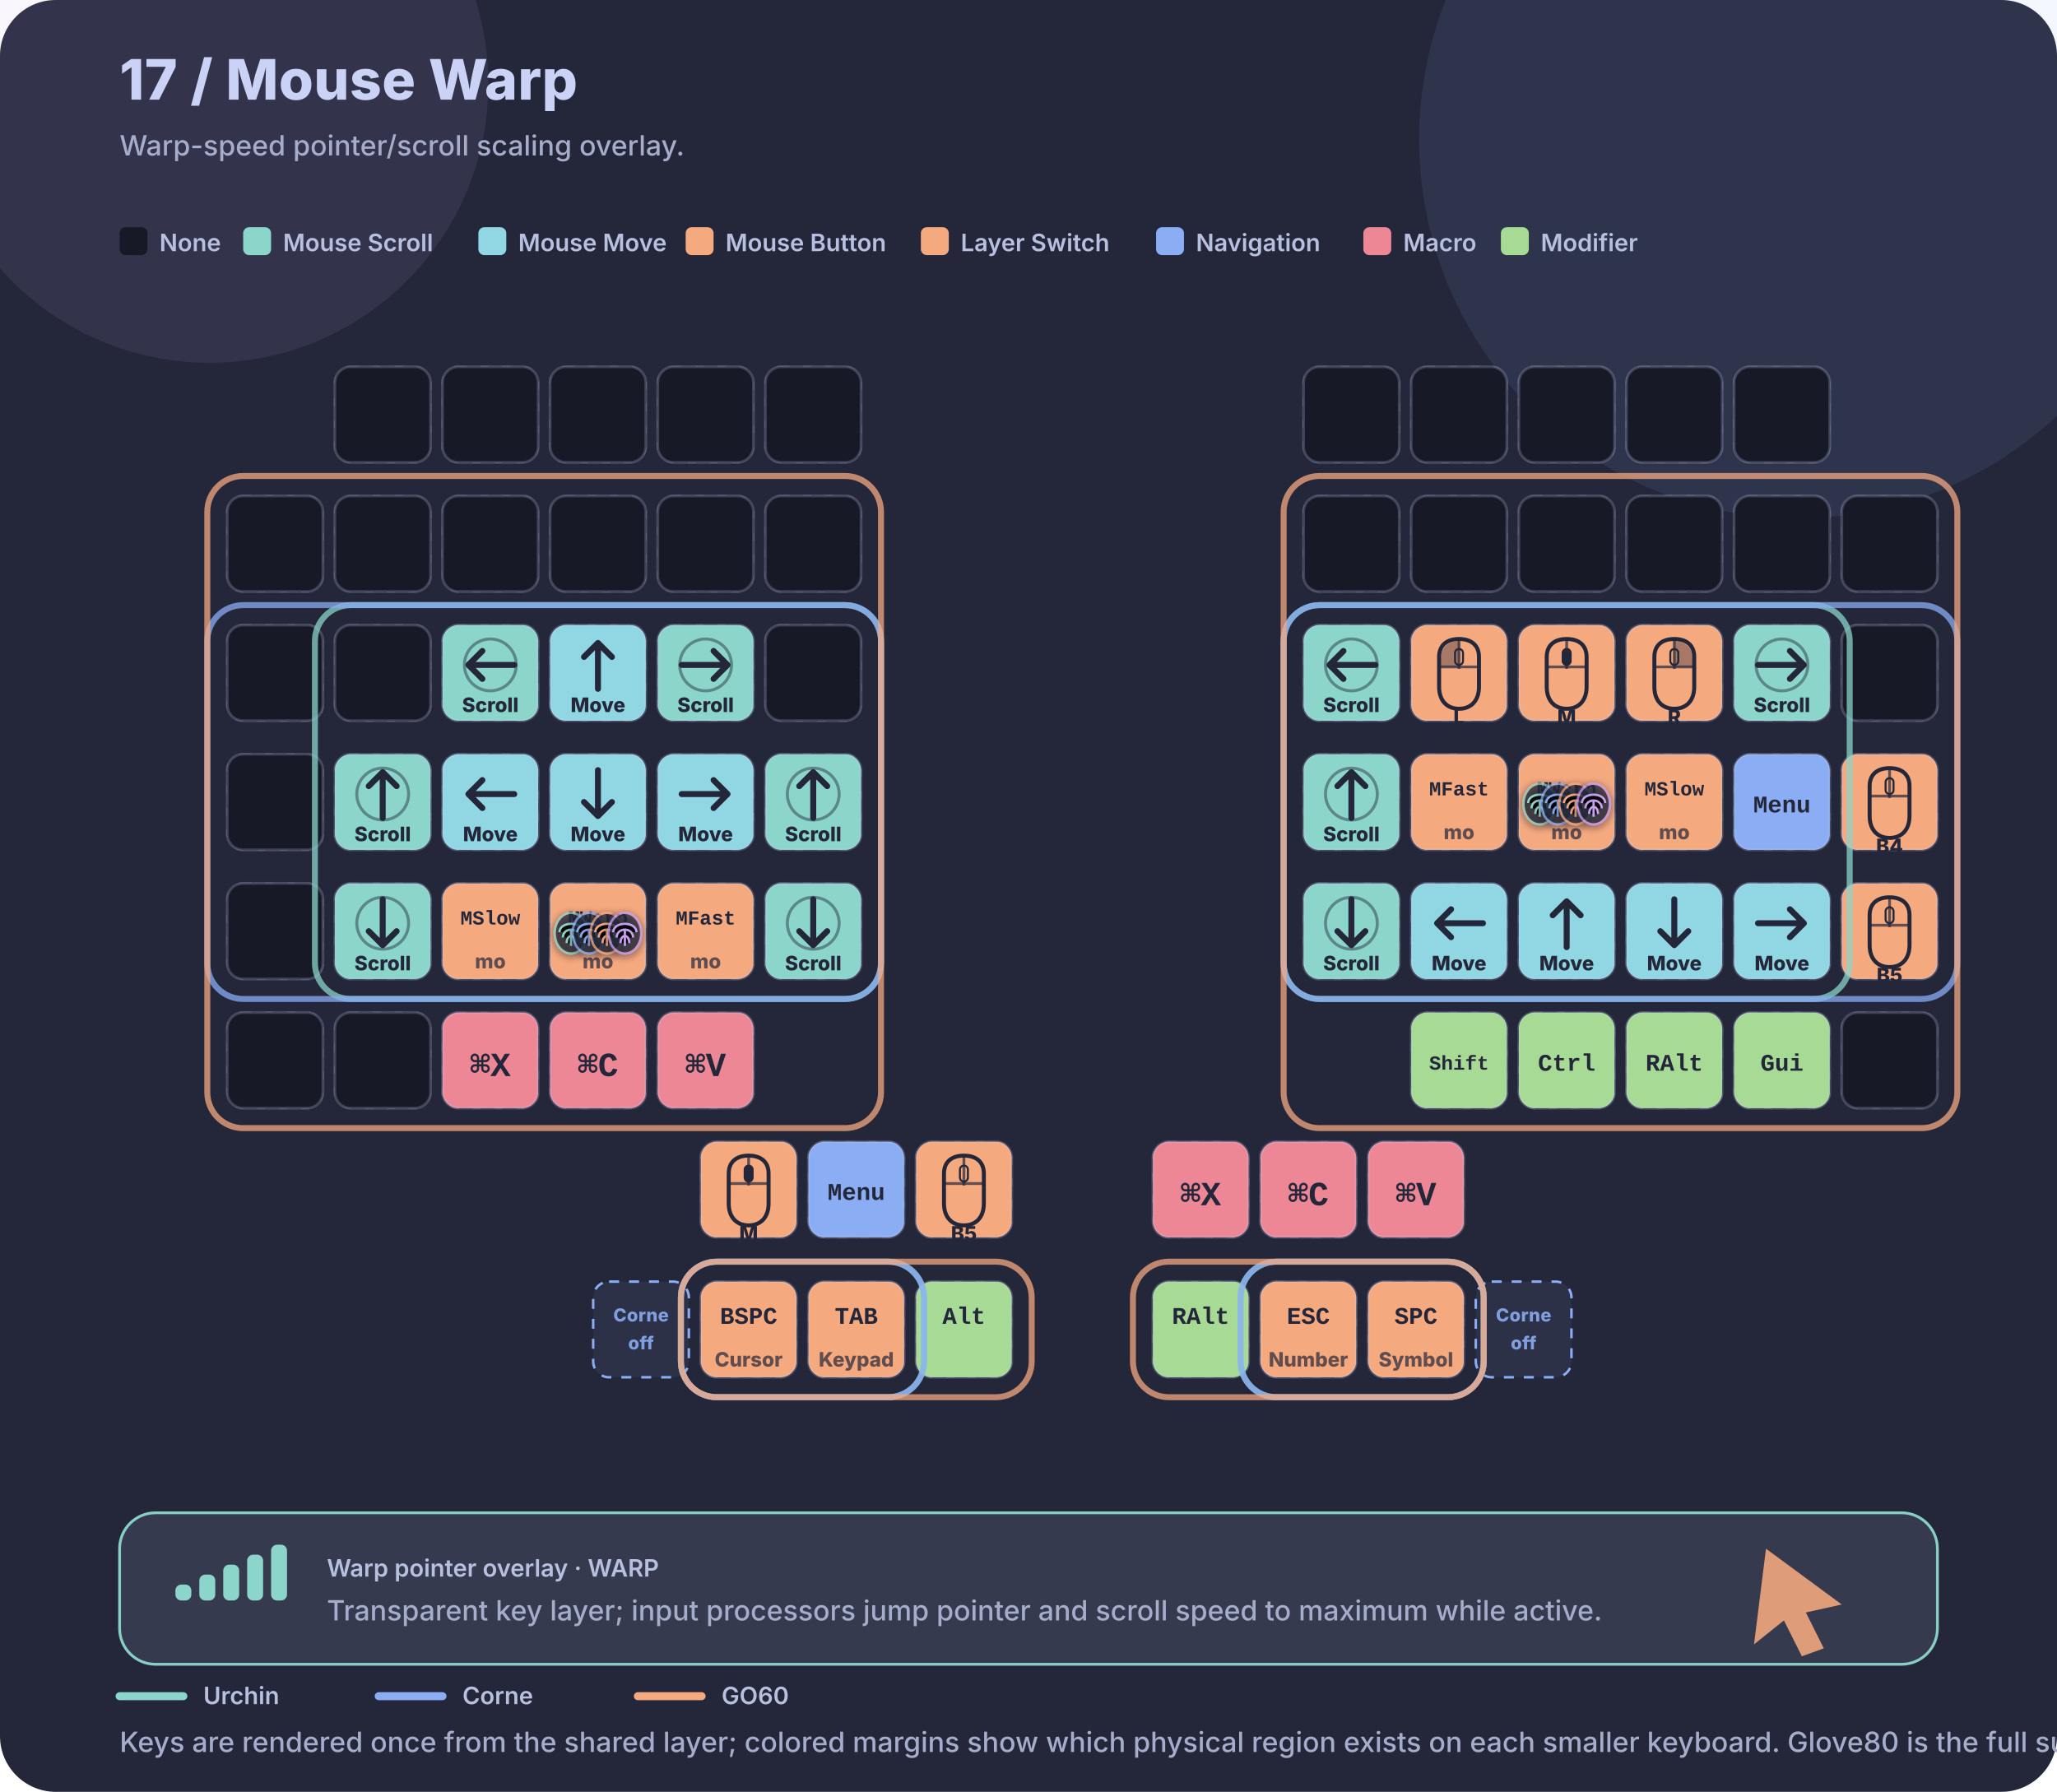
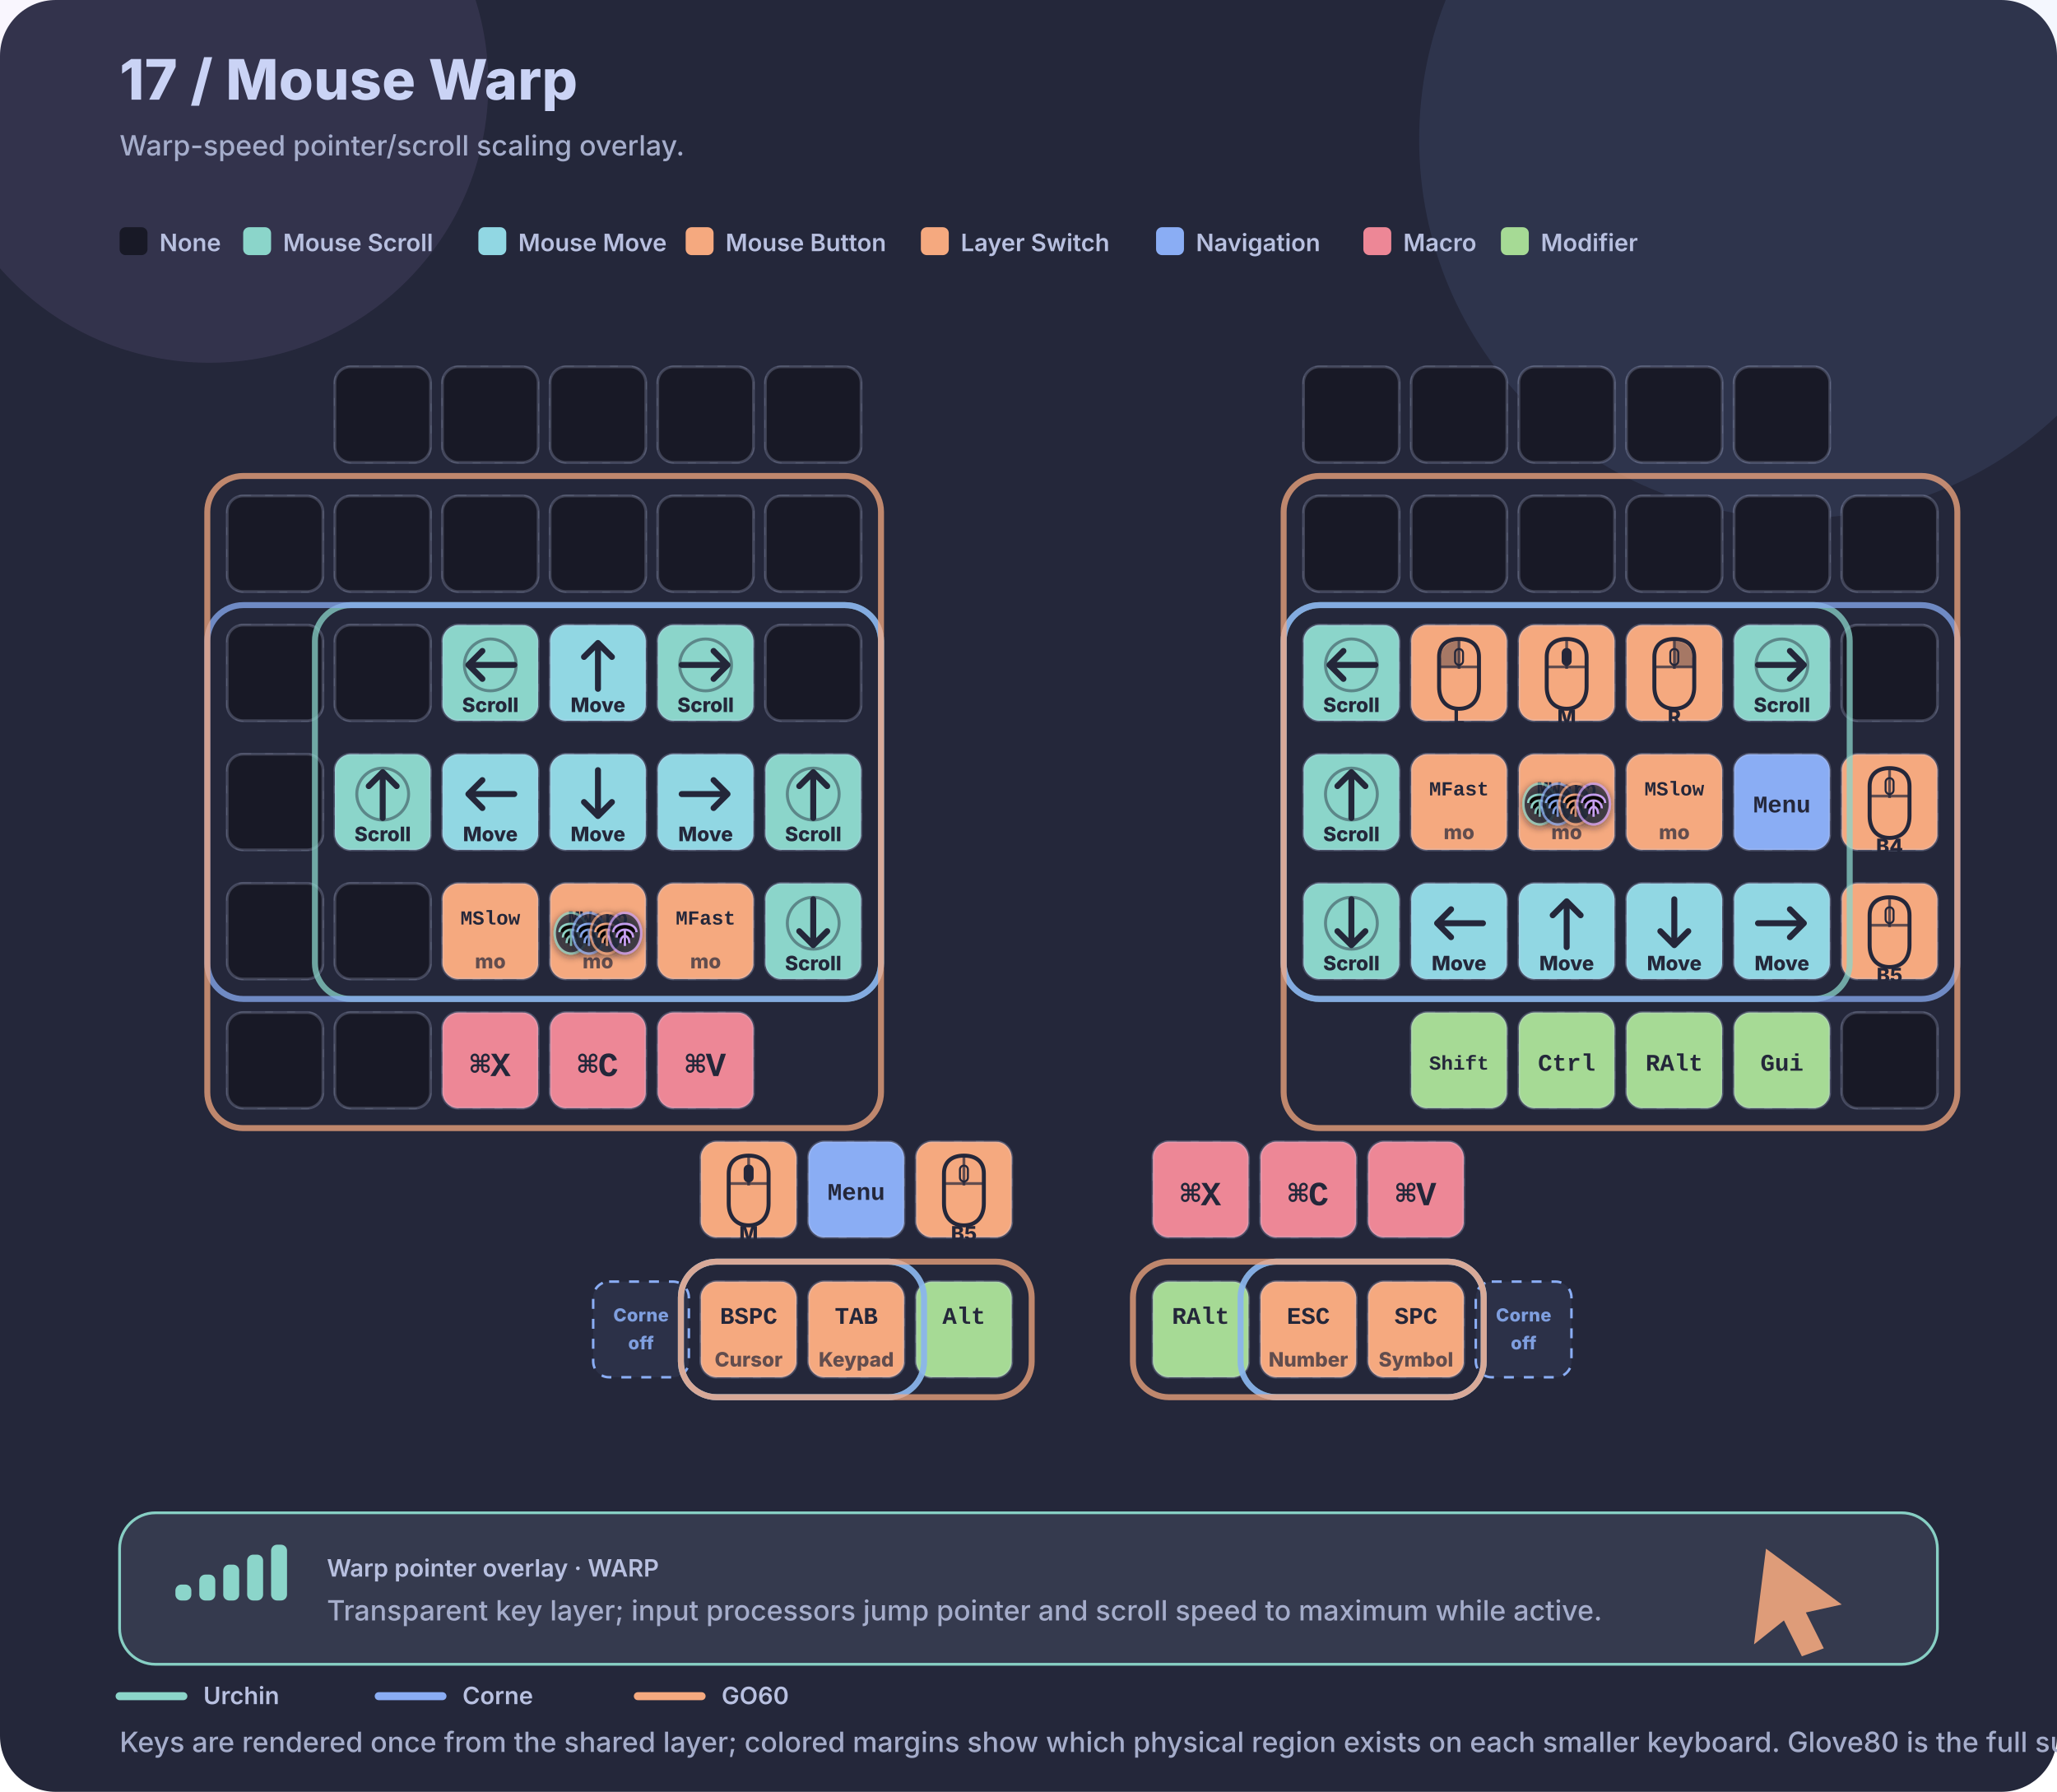
<svg xmlns="http://www.w3.org/2000/svg" width="1032" height="899" viewBox="0 0 1032 899" role="img" aria-labelledby="title desc">
  <style>
    .title { font: 800 28px Inter, Avenir Next, Segoe UI, sans-serif; fill: #cad3f5; letter-spacing: .2px; }
    .subtitle { font: 500 14px Inter, Avenir Next, Segoe UI, sans-serif; fill: #a5adcb; }
    .legend-text { font: 600 12px Inter, Avenir Next, Segoe UI, sans-serif; fill: #b8c0e0; }
    .tap { font-family: Berkeley Mono, SFMono-Regular, Consolas, Liberation Mono, monospace; font-weight: 800; text-anchor: middle; dominant-baseline: central; }
    .tap.transparent { font-size: 16px; fill: #6e738d; }
    .hold { font: 800 10px Inter, Avenir Next, Segoe UI, sans-serif; text-anchor: middle; dominant-baseline: central; }
    .key { stroke: rgba(202,211,245,.22); stroke-width: 1.4; }
    .ghost-key { fill: transparent; stroke: rgba(202,211,245,.13); stroke-width: 1; stroke-dasharray: 4 7; }
    .corne-disabled-thumb rect { fill: rgba(138,173,244,.08); stroke: #8aadf4; stroke-width: 1.25; stroke-dasharray: 5 5; }
    .corne-disabled-thumb text { font: 800 9px Inter, Avenir Next, Segoe UI, sans-serif; fill: #8aadf4; text-anchor: middle; letter-spacing: .15px; opacity: .88; }
    .keyboard-boundary { fill: transparent; stroke-width: 3; opacity: .74; }
    .layer-activator { opacity: .96; filter: drop-shadow(0 1px 2px rgba(24,25,38,.8)); }
    .layer-activator * { stroke: #24273a; stroke-width: 1.15; }
    .outline-legend-line { stroke-width: 4; stroke-linecap: round; }
    .shortcut path { fill: none; stroke: #8bd5ca; stroke-width: 1.2; opacity: .62; stroke-linecap: round; }
    .shortcut circle { fill: #8bd5ca; stroke: #24273a; stroke-width: 1.5; }
    .shortcut rect { fill: #181926; stroke: #8bd5ca; stroke-width: 1.2; }
    .shortcut text { font: 800 11px Inter, Avenir Next, Segoe UI, sans-serif; fill: #cad3f5; text-anchor: middle; letter-spacing: .2px; }
  </style>
  <rect x="0" y="0" width="1032" height="899" rx="28" fill="#24273a" />
  <circle cx="105" cy="42" r="140" fill="#c6a0f6" opacity="0.10" />
  <circle cx="902" cy="70" r="190" fill="#8aadf4" opacity="0.10" />
  <text x="60" y="50" class="title">17 / Mouse Warp</text>
  <text x="60" y="78" class="subtitle">Warp-speed pointer/scroll scaling overlay.</text>
  <rect x="60" y="114" width="14" height="14" rx="3" fill="#181926" />
  <text x="80" y="126" class="legend-text">None</text>
  <rect x="122" y="114" width="14" height="14" rx="3" fill="#8bd5ca" />
  <text x="142" y="126" class="legend-text">Mouse Scroll</text>
  <rect x="240" y="114" width="14" height="14" rx="3" fill="#91d7e3" />
  <text x="260" y="126" class="legend-text">Mouse Move</text>
  <rect x="344" y="114" width="14" height="14" rx="3" fill="#f5a97f" />
  <text x="364" y="126" class="legend-text">Mouse Button</text>
  <rect x="462" y="114" width="14" height="14" rx="3" fill="#f5a97f" />
  <text x="482" y="126" class="legend-text">Layer Switch</text>
  <rect x="580" y="114" width="14" height="14" rx="3" fill="#8aadf4" />
  <text x="600" y="126" class="legend-text">Navigation</text>
  <rect x="684" y="114" width="14" height="14" rx="3" fill="#ed8796" />
  <text x="704" y="126" class="legend-text">Macro</text>
  <rect x="753" y="114" width="14" height="14" rx="3" fill="#a6da95" />
  <text x="773" y="126" class="legend-text">Modifier</text>
  <g transform="translate(60 184)">
    <rect class="ghost-key" x="108" y="0" width="48" height="48" rx="8" />
    <rect class="ghost-key" x="162" y="0" width="48" height="48" rx="8" />
    <rect class="ghost-key" x="216" y="0" width="48" height="48" rx="8" />
    <rect class="ghost-key" x="270" y="0" width="48" height="48" rx="8" />
    <rect class="ghost-key" x="324" y="0" width="48" height="48" rx="8" />
    <rect class="ghost-key" x="594" y="0" width="48" height="48" rx="8" />
    <rect class="ghost-key" x="648" y="0" width="48" height="48" rx="8" />
    <rect class="ghost-key" x="702" y="0" width="48" height="48" rx="8" />
    <rect class="ghost-key" x="756" y="0" width="48" height="48" rx="8" />
    <rect class="ghost-key" x="810" y="0" width="48" height="48" rx="8" />
    <rect class="ghost-key" x="54" y="64.8" width="48" height="48" rx="8" />
    <rect class="ghost-key" x="108" y="64.8" width="48" height="48" rx="8" />
    <rect class="ghost-key" x="162" y="64.8" width="48" height="48" rx="8" />
    <rect class="ghost-key" x="216" y="64.8" width="48" height="48" rx="8" />
    <rect class="ghost-key" x="270" y="64.8" width="48" height="48" rx="8" />
    <rect class="ghost-key" x="324" y="64.8" width="48" height="48" rx="8" />
    <rect class="ghost-key" x="594" y="64.8" width="48" height="48" rx="8" />
    <rect class="ghost-key" x="648" y="64.8" width="48" height="48" rx="8" />
    <rect class="ghost-key" x="702" y="64.8" width="48" height="48" rx="8" />
    <rect class="ghost-key" x="756" y="64.8" width="48" height="48" rx="8" />
    <rect class="ghost-key" x="810" y="64.8" width="48" height="48" rx="8" />
    <rect class="ghost-key" x="864" y="64.8" width="48" height="48" rx="8" />
    <rect class="ghost-key" x="54" y="129.6" width="48" height="48" rx="8" />
    <rect class="ghost-key" x="108" y="129.6" width="48" height="48" rx="8" />
    <rect class="ghost-key" x="162" y="129.6" width="48" height="48" rx="8" />
    <rect class="ghost-key" x="216" y="129.6" width="48" height="48" rx="8" />
    <rect class="ghost-key" x="270" y="129.6" width="48" height="48" rx="8" />
    <rect class="ghost-key" x="324" y="129.6" width="48" height="48" rx="8" />
    <rect class="ghost-key" x="594" y="129.6" width="48" height="48" rx="8" />
    <rect class="ghost-key" x="648" y="129.6" width="48" height="48" rx="8" />
    <rect class="ghost-key" x="702" y="129.6" width="48" height="48" rx="8" />
    <rect class="ghost-key" x="756" y="129.6" width="48" height="48" rx="8" />
    <rect class="ghost-key" x="810" y="129.6" width="48" height="48" rx="8" />
    <rect class="ghost-key" x="864" y="129.6" width="48" height="48" rx="8" />
    <rect class="ghost-key" x="54" y="194.4" width="48" height="48" rx="8" />
    <rect class="ghost-key" x="108" y="194.4" width="48" height="48" rx="8" />
    <rect class="ghost-key" x="162" y="194.4" width="48" height="48" rx="8" />
    <rect class="ghost-key" x="216" y="194.4" width="48" height="48" rx="8" />
    <rect class="ghost-key" x="270" y="194.4" width="48" height="48" rx="8" />
    <rect class="ghost-key" x="324" y="194.4" width="48" height="48" rx="8" />
    <rect class="ghost-key" x="594" y="194.4" width="48" height="48" rx="8" />
    <rect class="ghost-key" x="648" y="194.4" width="48" height="48" rx="8" />
    <rect class="ghost-key" x="702" y="194.4" width="48" height="48" rx="8" />
    <rect class="ghost-key" x="756" y="194.4" width="48" height="48" rx="8" />
    <rect class="ghost-key" x="810" y="194.4" width="48" height="48" rx="8" />
    <rect class="ghost-key" x="864" y="194.4" width="48" height="48" rx="8" />
    <rect class="ghost-key" x="54" y="259.2" width="48" height="48" rx="8" />
    <rect class="ghost-key" x="108" y="259.2" width="48" height="48" rx="8" />
    <rect class="ghost-key" x="162" y="259.2" width="48" height="48" rx="8" />
    <rect class="ghost-key" x="216" y="259.2" width="48" height="48" rx="8" />
    <rect class="ghost-key" x="270" y="259.2" width="48" height="48" rx="8" />
    <rect class="ghost-key" x="324" y="259.2" width="48" height="48" rx="8" />
    <rect class="ghost-key" x="291.6" y="388.8" width="48" height="48" rx="8" />
    <rect class="ghost-key" x="345.6" y="388.8" width="48" height="48" rx="8" />
    <rect class="ghost-key" x="399.6" y="388.8" width="48" height="48" rx="8" />
    <rect class="ghost-key" x="518.4" y="388.8" width="48" height="48" rx="8" />
    <rect class="ghost-key" x="572.4" y="388.8" width="48" height="48" rx="8" />
    <rect class="ghost-key" x="626.4" y="388.8" width="48" height="48" rx="8" />
    <rect class="ghost-key" x="594" y="259.2" width="48" height="48" rx="8" />
    <rect class="ghost-key" x="648" y="259.2" width="48" height="48" rx="8" />
    <rect class="ghost-key" x="702" y="259.2" width="48" height="48" rx="8" />
    <rect class="ghost-key" x="756" y="259.2" width="48" height="48" rx="8" />
    <rect class="ghost-key" x="810" y="259.2" width="48" height="48" rx="8" />
    <rect class="ghost-key" x="864" y="259.2" width="48" height="48" rx="8" />
    <rect class="ghost-key" x="54" y="324" width="48" height="48" rx="8" />
    <rect class="ghost-key" x="108" y="324" width="48" height="48" rx="8" />
    <rect class="ghost-key" x="162" y="324" width="48" height="48" rx="8" />
    <rect class="ghost-key" x="216" y="324" width="48" height="48" rx="8" />
    <rect class="ghost-key" x="270" y="324" width="48" height="48" rx="8" />
    <rect class="ghost-key" x="291.6" y="459" width="48" height="48" rx="8" />
    <rect class="ghost-key" x="345.6" y="459" width="48" height="48" rx="8" />
    <rect class="ghost-key" x="399.6" y="459" width="48" height="48" rx="8" />
    <rect class="ghost-key" x="518.4" y="459" width="48" height="48" rx="8" />
    <rect class="ghost-key" x="572.4" y="459" width="48" height="48" rx="8" />
    <rect class="ghost-key" x="626.4" y="459" width="48" height="48" rx="8" />
    <rect class="ghost-key" x="648" y="324" width="48" height="48" rx="8" />
    <rect class="ghost-key" x="702" y="324" width="48" height="48" rx="8" />
    <rect class="ghost-key" x="756" y="324" width="48" height="48" rx="8" />
    <rect class="ghost-key" x="810" y="324" width="48" height="48" rx="8" />
    <rect class="ghost-key" x="864" y="324" width="48" height="48" rx="8" />
    <g class="corne-disabled-thumb" aria-label="Corne disabled thumb key">
      <rect x="237.6" y="459" width="48" height="48" rx="8" />
      <text x="261.6" y="479">Corne</text>
      <text x="261.6" y="493">off</text>
    </g>
    <g class="corne-disabled-thumb" aria-label="Corne disabled thumb key">
      <rect x="680.4" y="459" width="48" height="48" rx="8" />
      <text x="704.4" y="479">Corne</text>
      <text x="704.4" y="493">off</text>
    </g>
    <rect class="key" x="108" y="0" width="48" height="48" rx="8" fill="#181926" />
    <rect class="key" x="162" y="0" width="48" height="48" rx="8" fill="#181926" />
    <rect class="key" x="216" y="0" width="48" height="48" rx="8" fill="#181926" />
    <rect class="key" x="270" y="0" width="48" height="48" rx="8" fill="#181926" />
    <rect class="key" x="324" y="0" width="48" height="48" rx="8" fill="#181926" />
    <rect class="key" x="594" y="0" width="48" height="48" rx="8" fill="#181926" />
    <rect class="key" x="648" y="0" width="48" height="48" rx="8" fill="#181926" />
    <rect class="key" x="702" y="0" width="48" height="48" rx="8" fill="#181926" />
    <rect class="key" x="756" y="0" width="48" height="48" rx="8" fill="#181926" />
    <rect class="key" x="810" y="0" width="48" height="48" rx="8" fill="#181926" />
    <rect class="key" x="54" y="64.8" width="48" height="48" rx="8" fill="#181926" />
    <rect class="key" x="108" y="64.8" width="48" height="48" rx="8" fill="#181926" />
    <rect class="key" x="162" y="64.8" width="48" height="48" rx="8" fill="#181926" />
    <rect class="key" x="216" y="64.8" width="48" height="48" rx="8" fill="#181926" />
    <rect class="key" x="270" y="64.8" width="48" height="48" rx="8" fill="#181926" />
    <rect class="key" x="324" y="64.8" width="48" height="48" rx="8" fill="#181926" />
    <rect class="key" x="594" y="64.8" width="48" height="48" rx="8" fill="#181926" />
    <rect class="key" x="648" y="64.8" width="48" height="48" rx="8" fill="#181926" />
    <rect class="key" x="702" y="64.8" width="48" height="48" rx="8" fill="#181926" />
    <rect class="key" x="756" y="64.8" width="48" height="48" rx="8" fill="#181926" />
    <rect class="key" x="810" y="64.8" width="48" height="48" rx="8" fill="#181926" />
    <rect class="key" x="864" y="64.8" width="48" height="48" rx="8" fill="#181926" />
    <rect class="key" x="54" y="129.6" width="48" height="48" rx="8" fill="#181926" />
    <rect class="key" x="108" y="129.6" width="48" height="48" rx="8" fill="#181926" />
    <rect class="key" x="162" y="129.6" width="48" height="48" rx="8" fill="#8bd5ca" />
    <circle cx="186" cy="149.6" r="13" fill="none" stroke="#24273a" stroke-width="1.5" opacity="0.45" />
    <path d="M 198 149.6 L 175 149.6 M 182 142.6 L 175 149.6 L 182 156.6" fill="none" stroke="#24273a" stroke-width="3" stroke-linecap="round" stroke-linejoin="round" />
    <text x="186" y="169.6" class="hold" style="fill:#24273a">Scroll</text>
    <rect class="key" x="216" y="129.6" width="48" height="48" rx="8" fill="#91d7e3" />
    <path d="M 240 161.6 L 240 138.6 M 233 145.6 L 240 138.6 L 247 145.6" fill="none" stroke="#24273a" stroke-width="3" stroke-linecap="round" stroke-linejoin="round" />
    <text x="240" y="169.6" class="hold" style="fill:#24273a">Move</text>
    <rect class="key" x="270" y="129.6" width="48" height="48" rx="8" fill="#8bd5ca" />
    <circle cx="294" cy="149.6" r="13" fill="none" stroke="#24273a" stroke-width="1.5" opacity="0.45" />
    <path d="M 282 149.6 L 305 149.6 M 298 142.6 L 305 149.6 L 298 156.6" fill="none" stroke="#24273a" stroke-width="3" stroke-linecap="round" stroke-linejoin="round" />
    <text x="294" y="169.6" class="hold" style="fill:#24273a">Scroll</text>
    <rect class="key" x="324" y="129.6" width="48" height="48" rx="8" fill="#181926" />
    <rect class="key" x="594" y="129.6" width="48" height="48" rx="8" fill="#8bd5ca" />
    <circle cx="618" cy="149.6" r="13" fill="none" stroke="#24273a" stroke-width="1.5" opacity="0.45" />
    <path d="M 630 149.6 L 607 149.6 M 614 142.6 L 607 149.6 L 614 156.6" fill="none" stroke="#24273a" stroke-width="3" stroke-linecap="round" stroke-linejoin="round" />
    <text x="618" y="169.6" class="hold" style="fill:#24273a">Scroll</text>
    <rect class="key" x="648" y="129.6" width="48" height="48" rx="8" fill="#f5a97f" />
    <g>
      <path d="M 662 145.6 C 662 139.6, 666 136.6, 672 136.6 C 678 136.6, 682 139.6, 682 145.6 L 682 160.6 C 682 167.6, 678 171.6, 672 171.6 C 666 171.6, 662 167.6, 662 160.6 Z" fill="none" stroke="#24273a" stroke-width="2" />
      <path d="M 672 136.6 L 672 151.6" stroke="#24273a" stroke-width="1.4" opacity="0.7" />
      <path d="M 662 150.6 L 682 150.6" stroke="#24273a" stroke-width="1.4" opacity="0.7" />
      <path d="M 663 145.6 C 663 140.6, 667 137.6, 672 137.6 L 672 150.6 L 662 150.6 Z" fill="#24273a" opacity="0.38" />
      <path d="M 672 137.6 C 677 137.6, 681 140.6, 681 145.6 L 682 150.6 L 672 150.6 Z" fill="none" opacity="0.38" />
      <rect x="670" y="141.6" width="4" height="8" rx="2" fill="none" stroke="#24273a" stroke-width="1" />
      <text x="672" y="175.6" class="hold" style="fill:#24273a">L</text>
    </g>
    <rect class="key" x="702" y="129.6" width="48" height="48" rx="8" fill="#f5a97f" />
    <g>
      <path d="M 716 145.6 C 716 139.6, 720 136.6, 726 136.6 C 732 136.6, 736 139.6, 736 145.6 L 736 160.6 C 736 167.6, 732 171.6, 726 171.6 C 720 171.6, 716 167.6, 716 160.6 Z" fill="none" stroke="#24273a" stroke-width="2" />
      <path d="M 726 136.6 L 726 151.6" stroke="#24273a" stroke-width="1.4" opacity="0.7" />
      <path d="M 716 150.6 L 736 150.6" stroke="#24273a" stroke-width="1.4" opacity="0.7" />
      <path d="M 717 145.6 C 717 140.6, 721 137.6, 726 137.6 L 726 150.6 L 716 150.6 Z" fill="none" opacity="0.38" />
      <path d="M 726 137.6 C 731 137.6, 735 140.6, 735 145.6 L 736 150.6 L 726 150.6 Z" fill="none" opacity="0.38" />
      <rect x="724" y="141.6" width="4" height="8" rx="2" fill="#24273a" stroke="#24273a" stroke-width="1" />
      <text x="726" y="175.6" class="hold" style="fill:#24273a">M</text>
    </g>
    <rect class="key" x="756" y="129.6" width="48" height="48" rx="8" fill="#f5a97f" />
    <g>
      <path d="M 770 145.6 C 770 139.6, 774 136.6, 780 136.6 C 786 136.6, 790 139.6, 790 145.6 L 790 160.6 C 790 167.6, 786 171.6, 780 171.6 C 774 171.6, 770 167.6, 770 160.6 Z" fill="none" stroke="#24273a" stroke-width="2" />
      <path d="M 780 136.6 L 780 151.6" stroke="#24273a" stroke-width="1.4" opacity="0.7" />
      <path d="M 770 150.6 L 790 150.6" stroke="#24273a" stroke-width="1.4" opacity="0.7" />
      <path d="M 771 145.6 C 771 140.6, 775 137.6, 780 137.6 L 780 150.6 L 770 150.6 Z" fill="none" opacity="0.38" />
      <path d="M 780 137.6 C 785 137.6, 789 140.6, 789 145.6 L 790 150.6 L 780 150.6 Z" fill="#24273a" opacity="0.38" />
      <rect x="778" y="141.6" width="4" height="8" rx="2" fill="none" stroke="#24273a" stroke-width="1" />
      <text x="780" y="175.6" class="hold" style="fill:#24273a">R</text>
    </g>
    <rect class="key" x="810" y="129.6" width="48" height="48" rx="8" fill="#8bd5ca" />
    <circle cx="834" cy="149.6" r="13" fill="none" stroke="#24273a" stroke-width="1.5" opacity="0.45" />
    <path d="M 822 149.6 L 845 149.6 M 838 142.6 L 845 149.6 L 838 156.6" fill="none" stroke="#24273a" stroke-width="3" stroke-linecap="round" stroke-linejoin="round" />
    <text x="834" y="169.6" class="hold" style="fill:#24273a">Scroll</text>
    <rect class="key" x="864" y="129.6" width="48" height="48" rx="8" fill="#181926" />
    <rect class="key" x="54" y="194.4" width="48" height="48" rx="8" fill="#181926" />
    <rect class="key" x="108" y="194.4" width="48" height="48" rx="8" fill="#8bd5ca" />
    <circle cx="132" cy="214.4" r="13" fill="none" stroke="#24273a" stroke-width="1.5" opacity="0.45" />
    <path d="M 132 226.4 L 132 203.4 M 125 210.4 L 132 203.4 L 139 210.4" fill="none" stroke="#24273a" stroke-width="3" stroke-linecap="round" stroke-linejoin="round" />
    <text x="132" y="234.4" class="hold" style="fill:#24273a">Scroll</text>
    <rect class="key" x="162" y="194.4" width="48" height="48" rx="8" fill="#91d7e3" />
    <path d="M 198 214.4 L 175 214.4 M 182 207.4 L 175 214.4 L 182 221.4" fill="none" stroke="#24273a" stroke-width="3" stroke-linecap="round" stroke-linejoin="round" />
    <text x="186" y="234.4" class="hold" style="fill:#24273a">Move</text>
    <rect class="key" x="216" y="194.4" width="48" height="48" rx="8" fill="#91d7e3" />
    <path d="M 240 202.4 L 240 225.4 M 233 218.4 L 240 225.4 L 247 218.4" fill="none" stroke="#24273a" stroke-width="3" stroke-linecap="round" stroke-linejoin="round" />
    <text x="240" y="234.4" class="hold" style="fill:#24273a">Move</text>
    <rect class="key" x="270" y="194.4" width="48" height="48" rx="8" fill="#91d7e3" />
    <path d="M 282 214.4 L 305 214.4 M 298 207.4 L 305 214.4 L 298 221.4" fill="none" stroke="#24273a" stroke-width="3" stroke-linecap="round" stroke-linejoin="round" />
    <text x="294" y="234.4" class="hold" style="fill:#24273a">Move</text>
    <rect class="key" x="324" y="194.4" width="48" height="48" rx="8" fill="#8bd5ca" />
    <circle cx="348" cy="214.4" r="13" fill="none" stroke="#24273a" stroke-width="1.5" opacity="0.45" />
    <path d="M 348 226.4 L 348 203.4 M 341 210.4 L 348 203.4 L 355 210.4" fill="none" stroke="#24273a" stroke-width="3" stroke-linecap="round" stroke-linejoin="round" />
    <text x="348" y="234.4" class="hold" style="fill:#24273a">Scroll</text>
    <rect class="key" x="594" y="194.4" width="48" height="48" rx="8" fill="#8bd5ca" />
    <circle cx="618" cy="214.4" r="13" fill="none" stroke="#24273a" stroke-width="1.5" opacity="0.45" />
    <path d="M 618 226.4 L 618 203.4 M 611 210.4 L 618 203.4 L 625 210.4" fill="none" stroke="#24273a" stroke-width="3" stroke-linecap="round" stroke-linejoin="round" />
    <text x="618" y="234.4" class="hold" style="fill:#24273a">Scroll</text>
    <rect class="key" x="648" y="194.4" width="48" height="48" rx="8" fill="#f5a97f" />
    <text x="672" y="212.4" class="tap" style="font-size:10px;fill:#24273a">MFast</text>
    <text x="672" y="233.4" class="hold" style="fill:rgba(36,39,58,0.70)">mo</text>
    <rect class="key" x="702" y="194.4" width="48" height="48" rx="8" fill="#f5a97f" />
    <text x="726" y="212.4" class="tap" style="font-size:10px;fill:#24273a">MWarp</text>
    <text x="726" y="233.4" class="hold" style="fill:rgba(36,39,58,0.70)">mo</text>
    <rect class="key" x="756" y="194.4" width="48" height="48" rx="8" fill="#f5a97f" />
    <text x="780" y="212.4" class="tap" style="font-size:10px;fill:#24273a">MSlow</text>
    <text x="780" y="233.4" class="hold" style="fill:rgba(36,39,58,0.70)">mo</text>
    <rect class="key" x="810" y="194.4" width="48" height="48" rx="8" fill="#8aadf4" />
    <text x="834" y="220.4" class="tap" style="font-size:12px;fill:#24273a">Menu</text>
    <rect class="key" x="864" y="194.4" width="48" height="48" rx="8" fill="#f5a97f" />
    <g>
      <path d="M 878 210.4 C 878 204.4, 882 201.4, 888 201.4 C 894 201.4, 898 204.4, 898 210.4 L 898 225.4 C 898 232.4, 894 236.4, 888 236.4 C 882 236.4, 878 232.4, 878 225.4 Z" fill="none" stroke="#24273a" stroke-width="2" />
      <path d="M 888 201.4 L 888 216.4" stroke="#24273a" stroke-width="1.4" opacity="0.7" />
      <path d="M 878 215.4 L 898 215.4" stroke="#24273a" stroke-width="1.4" opacity="0.7" />
      <path d="M 879 210.4 C 879 205.4, 883 202.4, 888 202.4 L 888 215.4 L 878 215.4 Z" fill="none" opacity="0.38" />
      <path d="M 888 202.4 C 893 202.4, 897 205.4, 897 210.4 L 898 215.4 L 888 215.4 Z" fill="none" opacity="0.38" />
      <rect x="886" y="206.4" width="4" height="8" rx="2" fill="none" stroke="#24273a" stroke-width="1" />
      <text x="888" y="240.4" class="hold" style="fill:#24273a">B4</text>
    </g>
    <rect class="key" x="54" y="259.2" width="48" height="48" rx="8" fill="#181926" />
-     <rect class="key" x="108" y="259.2" width="48" height="48" rx="8" fill="#8bd5ca" />
-     <circle cx="132" cy="279.2" r="13" fill="none" stroke="#24273a" stroke-width="1.5" opacity="0.45" />
-     <path d="M 132 267.2 L 132 290.2 M 125 283.2 L 132 290.2 L 139 283.2" fill="none" stroke="#24273a" stroke-width="3" stroke-linecap="round" stroke-linejoin="round" />
-     <text x="132" y="299.2" class="hold" style="fill:#24273a">Scroll</text>
+     <rect class="key" x="108" y="259.2" width="48" height="48" rx="8" fill="#181926" />
    <rect class="key" x="162" y="259.2" width="48" height="48" rx="8" fill="#f5a97f" />
    <text x="186" y="277.2" class="tap" style="font-size:10px;fill:#24273a">MSlow</text>
    <text x="186" y="298.2" class="hold" style="fill:rgba(36,39,58,0.70)">mo</text>
    <rect class="key" x="216" y="259.2" width="48" height="48" rx="8" fill="#f5a97f" />
    <text x="240" y="277.2" class="tap" style="font-size:10px;fill:#24273a">MWarp</text>
    <text x="240" y="298.2" class="hold" style="fill:rgba(36,39,58,0.70)">mo</text>
    <rect class="key" x="270" y="259.2" width="48" height="48" rx="8" fill="#f5a97f" />
    <text x="294" y="277.2" class="tap" style="font-size:10px;fill:#24273a">MFast</text>
    <text x="294" y="298.2" class="hold" style="fill:rgba(36,39,58,0.70)">mo</text>
    <rect class="key" x="324" y="259.2" width="48" height="48" rx="8" fill="#8bd5ca" />
    <circle cx="348" cy="279.2" r="13" fill="none" stroke="#24273a" stroke-width="1.5" opacity="0.45" />
    <path d="M 348 267.2 L 348 290.2 M 341 283.2 L 348 290.2 L 355 283.2" fill="none" stroke="#24273a" stroke-width="3" stroke-linecap="round" stroke-linejoin="round" />
    <text x="348" y="299.2" class="hold" style="fill:#24273a">Scroll</text>
    <rect class="key" x="291.6" y="388.8" width="48" height="48" rx="8" fill="#f5a97f" />
    <g>
      <path d="M 305.6 404.8 C 305.6 398.8, 309.6 395.8, 315.6 395.8 C 321.6 395.8, 325.6 398.8, 325.6 404.8 L 325.6 419.8 C 325.6 426.8, 321.6 430.8, 315.6 430.8 C 309.6 430.8, 305.6 426.8, 305.6 419.8 Z" fill="none" stroke="#24273a" stroke-width="2" />
      <path d="M 315.6 395.8 L 315.6 410.8" stroke="#24273a" stroke-width="1.4" opacity="0.7" />
      <path d="M 305.6 409.8 L 325.6 409.8" stroke="#24273a" stroke-width="1.4" opacity="0.7" />
      <path d="M 306.6 404.8 C 306.6 399.8, 310.6 396.8, 315.6 396.8 L 315.6 409.8 L 305.6 409.8 Z" fill="none" opacity="0.38" />
      <path d="M 315.6 396.8 C 320.6 396.8, 324.6 399.8, 324.6 404.8 L 325.6 409.8 L 315.6 409.8 Z" fill="none" opacity="0.38" />
      <rect x="313.6" y="400.8" width="4" height="8" rx="2" fill="#24273a" stroke="#24273a" stroke-width="1" />
      <text x="315.6" y="434.8" class="hold" style="fill:#24273a">M</text>
    </g>
    <rect class="key" x="345.6" y="388.8" width="48" height="48" rx="8" fill="#8aadf4" />
    <text x="369.6" y="414.8" class="tap" style="font-size:12px;fill:#24273a">Menu</text>
    <rect class="key" x="399.6" y="388.8" width="48" height="48" rx="8" fill="#f5a97f" />
    <g>
      <path d="M 413.6 404.8 C 413.6 398.8, 417.6 395.8, 423.6 395.8 C 429.6 395.8, 433.6 398.8, 433.6 404.8 L 433.6 419.8 C 433.6 426.8, 429.6 430.8, 423.6 430.8 C 417.6 430.8, 413.6 426.8, 413.6 419.8 Z" fill="none" stroke="#24273a" stroke-width="2" />
      <path d="M 423.6 395.8 L 423.6 410.8" stroke="#24273a" stroke-width="1.4" opacity="0.7" />
      <path d="M 413.6 409.8 L 433.6 409.8" stroke="#24273a" stroke-width="1.4" opacity="0.7" />
      <path d="M 414.6 404.8 C 414.6 399.8, 418.6 396.8, 423.6 396.8 L 423.6 409.8 L 413.6 409.8 Z" fill="none" opacity="0.38" />
      <path d="M 423.6 396.8 C 428.6 396.8, 432.6 399.8, 432.6 404.8 L 433.6 409.8 L 423.6 409.8 Z" fill="none" opacity="0.38" />
      <rect x="421.6" y="400.8" width="4" height="8" rx="2" fill="none" stroke="#24273a" stroke-width="1" />
      <text x="423.6" y="434.8" class="hold" style="fill:#24273a">B5</text>
    </g>
    <rect class="key" x="518.4" y="388.8" width="48" height="48" rx="8" fill="#ed8796" />
    <text x="542.4" y="414.8" class="tap" style="font-size:17px;fill:#24273a">⌘X</text>
    <rect class="key" x="572.4" y="388.8" width="48" height="48" rx="8" fill="#ed8796" />
    <text x="596.4" y="414.8" class="tap" style="font-size:17px;fill:#24273a">⌘C</text>
    <rect class="key" x="626.4" y="388.8" width="48" height="48" rx="8" fill="#ed8796" />
    <text x="650.4" y="414.8" class="tap" style="font-size:17px;fill:#24273a">⌘V</text>
    <rect class="key" x="594" y="259.2" width="48" height="48" rx="8" fill="#8bd5ca" />
    <circle cx="618" cy="279.2" r="13" fill="none" stroke="#24273a" stroke-width="1.5" opacity="0.45" />
    <path d="M 618 267.2 L 618 290.2 M 611 283.2 L 618 290.2 L 625 283.2" fill="none" stroke="#24273a" stroke-width="3" stroke-linecap="round" stroke-linejoin="round" />
    <text x="618" y="299.2" class="hold" style="fill:#24273a">Scroll</text>
    <rect class="key" x="648" y="259.2" width="48" height="48" rx="8" fill="#91d7e3" />
    <path d="M 684 279.2 L 661 279.2 M 668 272.2 L 661 279.2 L 668 286.2" fill="none" stroke="#24273a" stroke-width="3" stroke-linecap="round" stroke-linejoin="round" />
    <text x="672" y="299.2" class="hold" style="fill:#24273a">Move</text>
    <rect class="key" x="702" y="259.2" width="48" height="48" rx="8" fill="#91d7e3" />
    <path d="M 726 291.2 L 726 268.2 M 719 275.2 L 726 268.2 L 733 275.2" fill="none" stroke="#24273a" stroke-width="3" stroke-linecap="round" stroke-linejoin="round" />
    <text x="726" y="299.2" class="hold" style="fill:#24273a">Move</text>
    <rect class="key" x="756" y="259.2" width="48" height="48" rx="8" fill="#91d7e3" />
    <path d="M 780 267.2 L 780 290.2 M 773 283.2 L 780 290.2 L 787 283.2" fill="none" stroke="#24273a" stroke-width="3" stroke-linecap="round" stroke-linejoin="round" />
    <text x="780" y="299.2" class="hold" style="fill:#24273a">Move</text>
    <rect class="key" x="810" y="259.2" width="48" height="48" rx="8" fill="#91d7e3" />
    <path d="M 822 279.2 L 845 279.2 M 838 272.2 L 845 279.2 L 838 286.2" fill="none" stroke="#24273a" stroke-width="3" stroke-linecap="round" stroke-linejoin="round" />
    <text x="834" y="299.2" class="hold" style="fill:#24273a">Move</text>
    <rect class="key" x="864" y="259.2" width="48" height="48" rx="8" fill="#f5a97f" />
    <g>
      <path d="M 878 275.2 C 878 269.2, 882 266.2, 888 266.2 C 894 266.2, 898 269.2, 898 275.2 L 898 290.2 C 898 297.2, 894 301.2, 888 301.2 C 882 301.2, 878 297.2, 878 290.2 Z" fill="none" stroke="#24273a" stroke-width="2" />
      <path d="M 888 266.2 L 888 281.2" stroke="#24273a" stroke-width="1.4" opacity="0.7" />
      <path d="M 878 280.2 L 898 280.2" stroke="#24273a" stroke-width="1.4" opacity="0.7" />
      <path d="M 879 275.2 C 879 270.2, 883 267.2, 888 267.2 L 888 280.2 L 878 280.2 Z" fill="none" opacity="0.38" />
      <path d="M 888 267.2 C 893 267.2, 897 270.2, 897 275.2 L 898 280.2 L 888 280.2 Z" fill="none" opacity="0.38" />
      <rect x="886" y="271.2" width="4" height="8" rx="2" fill="none" stroke="#24273a" stroke-width="1" />
      <text x="888" y="305.2" class="hold" style="fill:#24273a">B5</text>
    </g>
    <rect class="key" x="54" y="324" width="48" height="48" rx="8" fill="#181926" />
    <rect class="key" x="108" y="324" width="48" height="48" rx="8" fill="#181926" />
    <rect class="key" x="162" y="324" width="48" height="48" rx="8" fill="#ed8796" />
    <text x="186" y="350" class="tap" style="font-size:17px;fill:#24273a">⌘X</text>
    <rect class="key" x="216" y="324" width="48" height="48" rx="8" fill="#ed8796" />
    <text x="240" y="350" class="tap" style="font-size:17px;fill:#24273a">⌘C</text>
    <rect class="key" x="270" y="324" width="48" height="48" rx="8" fill="#ed8796" />
    <text x="294" y="350" class="tap" style="font-size:17px;fill:#24273a">⌘V</text>
    <rect class="key" x="291.6" y="459" width="48" height="48" rx="8" fill="#f5a97f" />
    <text x="315.6" y="477" class="tap" style="font-size:12px;fill:#24273a">BSPC</text>
    <text x="315.6" y="498" class="hold" style="fill:rgba(36,39,58,0.70)">Cursor</text>
    <rect class="key" x="345.6" y="459" width="48" height="48" rx="8" fill="#f5a97f" />
    <text x="369.6" y="477" class="tap" style="font-size:12px;fill:#24273a">TAB</text>
    <text x="369.6" y="498" class="hold" style="fill:rgba(36,39,58,0.70)">Keypad</text>
    <rect class="key" x="399.6" y="459" width="48" height="48" rx="8" fill="#a6da95" />
    <text x="423.6" y="477" class="tap" style="font-size:12px;fill:#24273a">Alt</text>
    <rect class="key" x="518.4" y="459" width="48" height="48" rx="8" fill="#a6da95" />
    <text x="542.4" y="477" class="tap" style="font-size:12px;fill:#24273a">RAlt</text>
    <rect class="key" x="572.4" y="459" width="48" height="48" rx="8" fill="#f5a97f" />
    <text x="596.4" y="477" class="tap" style="font-size:12px;fill:#24273a">ESC</text>
    <text x="596.4" y="498" class="hold" style="fill:rgba(36,39,58,0.70)">Number</text>
    <rect class="key" x="626.4" y="459" width="48" height="48" rx="8" fill="#f5a97f" />
    <text x="650.4" y="477" class="tap" style="font-size:12px;fill:#24273a">SPC</text>
    <text x="650.4" y="498" class="hold" style="fill:rgba(36,39,58,0.70)">Symbol</text>
    <rect class="key" x="648" y="324" width="48" height="48" rx="8" fill="#a6da95" />
    <text x="672" y="350" class="tap" style="font-size:10px;fill:#24273a">Shift</text>
    <rect class="key" x="702" y="324" width="48" height="48" rx="8" fill="#a6da95" />
    <text x="726" y="350" class="tap" style="font-size:12px;fill:#24273a">Ctrl</text>
    <rect class="key" x="756" y="324" width="48" height="48" rx="8" fill="#a6da95" />
    <text x="780" y="350" class="tap" style="font-size:12px;fill:#24273a">RAlt</text>
    <rect class="key" x="810" y="324" width="48" height="48" rx="8" fill="#a6da95" />
    <text x="834" y="350" class="tap" style="font-size:12px;fill:#24273a">Gui</text>
    <rect class="key" x="864" y="324" width="48" height="48" rx="8" fill="#181926" />
    <rect class="keyboard-boundary" x="98" y="119.6" width="284" height="197.6" rx="18" style="stroke:#8bd5ca" />
    <rect class="keyboard-boundary" x="584" y="119.6" width="284" height="197.6" rx="18" style="stroke:#8bd5ca" />
    <rect class="keyboard-boundary" x="281.6" y="449" width="122" height="68" rx="18" style="stroke:#8bd5ca" />
    <rect class="keyboard-boundary" x="562.4" y="449" width="122" height="68" rx="18" style="stroke:#8bd5ca" />
    <rect class="keyboard-boundary" x="44" y="119.6" width="338" height="197.6" rx="18" style="stroke:#8aadf4" />
    <rect class="keyboard-boundary" x="584" y="119.6" width="338" height="197.6" rx="18" style="stroke:#8aadf4" />
    <rect class="keyboard-boundary" x="281.6" y="449" width="122" height="68" rx="18" style="stroke:#8aadf4" />
    <rect class="keyboard-boundary" x="562.4" y="449" width="122" height="68" rx="18" style="stroke:#8aadf4" />
    <rect class="keyboard-boundary" x="44" y="54.8" width="338" height="327.2" rx="18" style="stroke:#f5a97f" />
    <rect class="keyboard-boundary" x="584" y="54.8" width="338" height="327.2" rx="18" style="stroke:#f5a97f" />
    <rect class="keyboard-boundary" x="281.6" y="449" width="176" height="68" rx="18" style="stroke:#f5a97f" />
    <rect class="keyboard-boundary" x="508.4" y="449" width="176" height="68" rx="18" style="stroke:#f5a97f" />
    <g class="layer-activator" aria-label="Urchin activation key" transform="translate(712.5 219.4)">
      <ellipse cx="0" cy="0" rx="8.2" ry="10.2" style="fill:#24273a;opacity:.72;stroke:#8bd5ca;stroke-width:1.2" />
      <path d="M -5.8 -0.5 C -5.8 -6.1, 5.8 -6.1, 5.8 -0.5" style="stroke:#8bd5ca" />
      <path d="M -4.1 2.2 C -4.1 -3.1, 4.1 -3.1, 4.1 2.2" style="stroke:#8bd5ca" />
      <path d="M -2.2 5.0 C -2.2 .2, 2.2 .2, 2.2 5.0" style="stroke:#8bd5ca" />
      <path d="M 0 -1.4 L 0 6.4" style="stroke:#8bd5ca" />
    </g>
    <g class="layer-activator" aria-label="Corne activation key" transform="translate(721.5 219.4)">
      <ellipse cx="0" cy="0" rx="8.2" ry="10.2" style="fill:#24273a;opacity:.72;stroke:#8aadf4;stroke-width:1.2" />
      <path d="M -5.8 -0.5 C -5.8 -6.1, 5.8 -6.1, 5.8 -0.5" style="stroke:#8aadf4" />
      <path d="M -4.1 2.2 C -4.1 -3.1, 4.1 -3.1, 4.1 2.2" style="stroke:#8aadf4" />
      <path d="M -2.2 5.0 C -2.2 .2, 2.2 .2, 2.2 5.0" style="stroke:#8aadf4" />
      <path d="M 0 -1.4 L 0 6.4" style="stroke:#8aadf4" />
    </g>
    <g class="layer-activator" aria-label="GO60 activation key" transform="translate(730.5 219.4)">
      <ellipse cx="0" cy="0" rx="8.2" ry="10.2" style="fill:#24273a;opacity:.72;stroke:#f5a97f;stroke-width:1.2" />
      <path d="M -5.8 -0.5 C -5.8 -6.1, 5.8 -6.1, 5.8 -0.5" style="stroke:#f5a97f" />
      <path d="M -4.1 2.2 C -4.1 -3.1, 4.1 -3.1, 4.1 2.2" style="stroke:#f5a97f" />
      <path d="M -2.2 5.0 C -2.2 .2, 2.2 .2, 2.2 5.0" style="stroke:#f5a97f" />
      <path d="M 0 -1.4 L 0 6.4" style="stroke:#f5a97f" />
    </g>
    <g class="layer-activator" aria-label="Glove80 activation key" transform="translate(739.5 219.4)">
      <ellipse cx="0" cy="0" rx="8.2" ry="10.2" style="fill:#24273a;opacity:.72;stroke:#c6a0f6;stroke-width:1.2" />
      <path d="M -5.8 -0.5 C -5.8 -6.1, 5.8 -6.1, 5.8 -0.5" style="stroke:#c6a0f6" />
      <path d="M -4.1 2.2 C -4.1 -3.1, 4.1 -3.1, 4.1 2.2" style="stroke:#c6a0f6" />
      <path d="M -2.2 5.0 C -2.2 .2, 2.2 .2, 2.2 5.0" style="stroke:#c6a0f6" />
      <path d="M 0 -1.4 L 0 6.4" style="stroke:#c6a0f6" />
    </g>
    <g class="layer-activator" aria-label="Urchin activation key" transform="translate(226.5 284.2)">
      <ellipse cx="0" cy="0" rx="8.2" ry="10.2" style="fill:#24273a;opacity:.72;stroke:#8bd5ca;stroke-width:1.2" />
      <path d="M -5.8 -0.5 C -5.8 -6.1, 5.8 -6.1, 5.8 -0.5" style="stroke:#8bd5ca" />
      <path d="M -4.1 2.2 C -4.1 -3.1, 4.1 -3.1, 4.1 2.2" style="stroke:#8bd5ca" />
      <path d="M -2.2 5.0 C -2.2 .2, 2.2 .2, 2.2 5.0" style="stroke:#8bd5ca" />
      <path d="M 0 -1.4 L 0 6.4" style="stroke:#8bd5ca" />
    </g>
    <g class="layer-activator" aria-label="Corne activation key" transform="translate(235.5 284.2)">
      <ellipse cx="0" cy="0" rx="8.2" ry="10.2" style="fill:#24273a;opacity:.72;stroke:#8aadf4;stroke-width:1.2" />
      <path d="M -5.8 -0.5 C -5.8 -6.1, 5.8 -6.1, 5.8 -0.5" style="stroke:#8aadf4" />
      <path d="M -4.1 2.2 C -4.1 -3.1, 4.1 -3.1, 4.1 2.2" style="stroke:#8aadf4" />
      <path d="M -2.2 5.0 C -2.2 .2, 2.2 .2, 2.2 5.0" style="stroke:#8aadf4" />
      <path d="M 0 -1.4 L 0 6.4" style="stroke:#8aadf4" />
    </g>
    <g class="layer-activator" aria-label="GO60 activation key" transform="translate(244.5 284.2)">
      <ellipse cx="0" cy="0" rx="8.2" ry="10.2" style="fill:#24273a;opacity:.72;stroke:#f5a97f;stroke-width:1.2" />
      <path d="M -5.8 -0.5 C -5.8 -6.1, 5.8 -6.1, 5.8 -0.5" style="stroke:#f5a97f" />
      <path d="M -4.1 2.2 C -4.1 -3.1, 4.1 -3.1, 4.1 2.2" style="stroke:#f5a97f" />
      <path d="M -2.2 5.0 C -2.2 .2, 2.2 .2, 2.2 5.0" style="stroke:#f5a97f" />
      <path d="M 0 -1.4 L 0 6.4" style="stroke:#f5a97f" />
    </g>
    <g class="layer-activator" aria-label="Glove80 activation key" transform="translate(253.5 284.2)">
      <ellipse cx="0" cy="0" rx="8.2" ry="10.2" style="fill:#24273a;opacity:.72;stroke:#c6a0f6;stroke-width:1.2" />
      <path d="M -5.8 -0.5 C -5.8 -6.1, 5.8 -6.1, 5.8 -0.5" style="stroke:#c6a0f6" />
      <path d="M -4.1 2.2 C -4.1 -3.1, 4.1 -3.1, 4.1 2.2" style="stroke:#c6a0f6" />
      <path d="M -2.2 5.0 C -2.2 .2, 2.2 .2, 2.2 5.0" style="stroke:#c6a0f6" />
      <path d="M 0 -1.4 L 0 6.4" style="stroke:#c6a0f6" />
    </g>
  </g>
  <g class="mouse-layer-guide">
    <rect x="60" y="759" width="912" height="76" rx="18" fill="#363a4f" stroke="#8bd5ca" stroke-width="1.4" opacity="0.96" />
    <rect x="88" y="795" width="8" height="8" rx="3" fill="#8bd5ca" />
    <rect x="100" y="790" width="8" height="13" rx="3" fill="#8bd5ca" />
    <rect x="112" y="785" width="8" height="18" rx="3" fill="#8bd5ca" />
    <rect x="124" y="780" width="8" height="23" rx="3" fill="#8bd5ca" />
    <rect x="136" y="775" width="8" height="28" rx="3" fill="#8bd5ca" />
    <text x="164" y="791" class="legend-text">Warp pointer overlay · WARP</text>
    <text x="164" y="813" class="subtitle">Transparent key layer; input processors jump pointer and scroll speed to maximum while active.</text>
    <path d="M 886 777 L 924 805 L 906 809 L 915 827 L 904 831 L 895 813 L 880 825 Z" fill="#f5a97f" opacity="0.88" />
  </g>
  <line x1="60" y1="851" x2="92" y2="851" class="outline-legend-line" style="stroke:#8bd5ca" />
  <text x="102" y="855" class="legend-text">Urchin</text>
  <line x1="190" y1="851" x2="222" y2="851" class="outline-legend-line" style="stroke:#8aadf4" />
  <text x="232" y="855" class="legend-text">Corne</text>
  <line x1="320" y1="851" x2="352" y2="851" class="outline-legend-line" style="stroke:#f5a97f" />
  <text x="362" y="855" class="legend-text">GO60</text>
  <text x="60" y="879" class="subtitle">Keys are rendered once from the shared layer; colored margins show which physical region exists on each smaller keyboard. Glove80 is the full superset.</text>
</svg>
